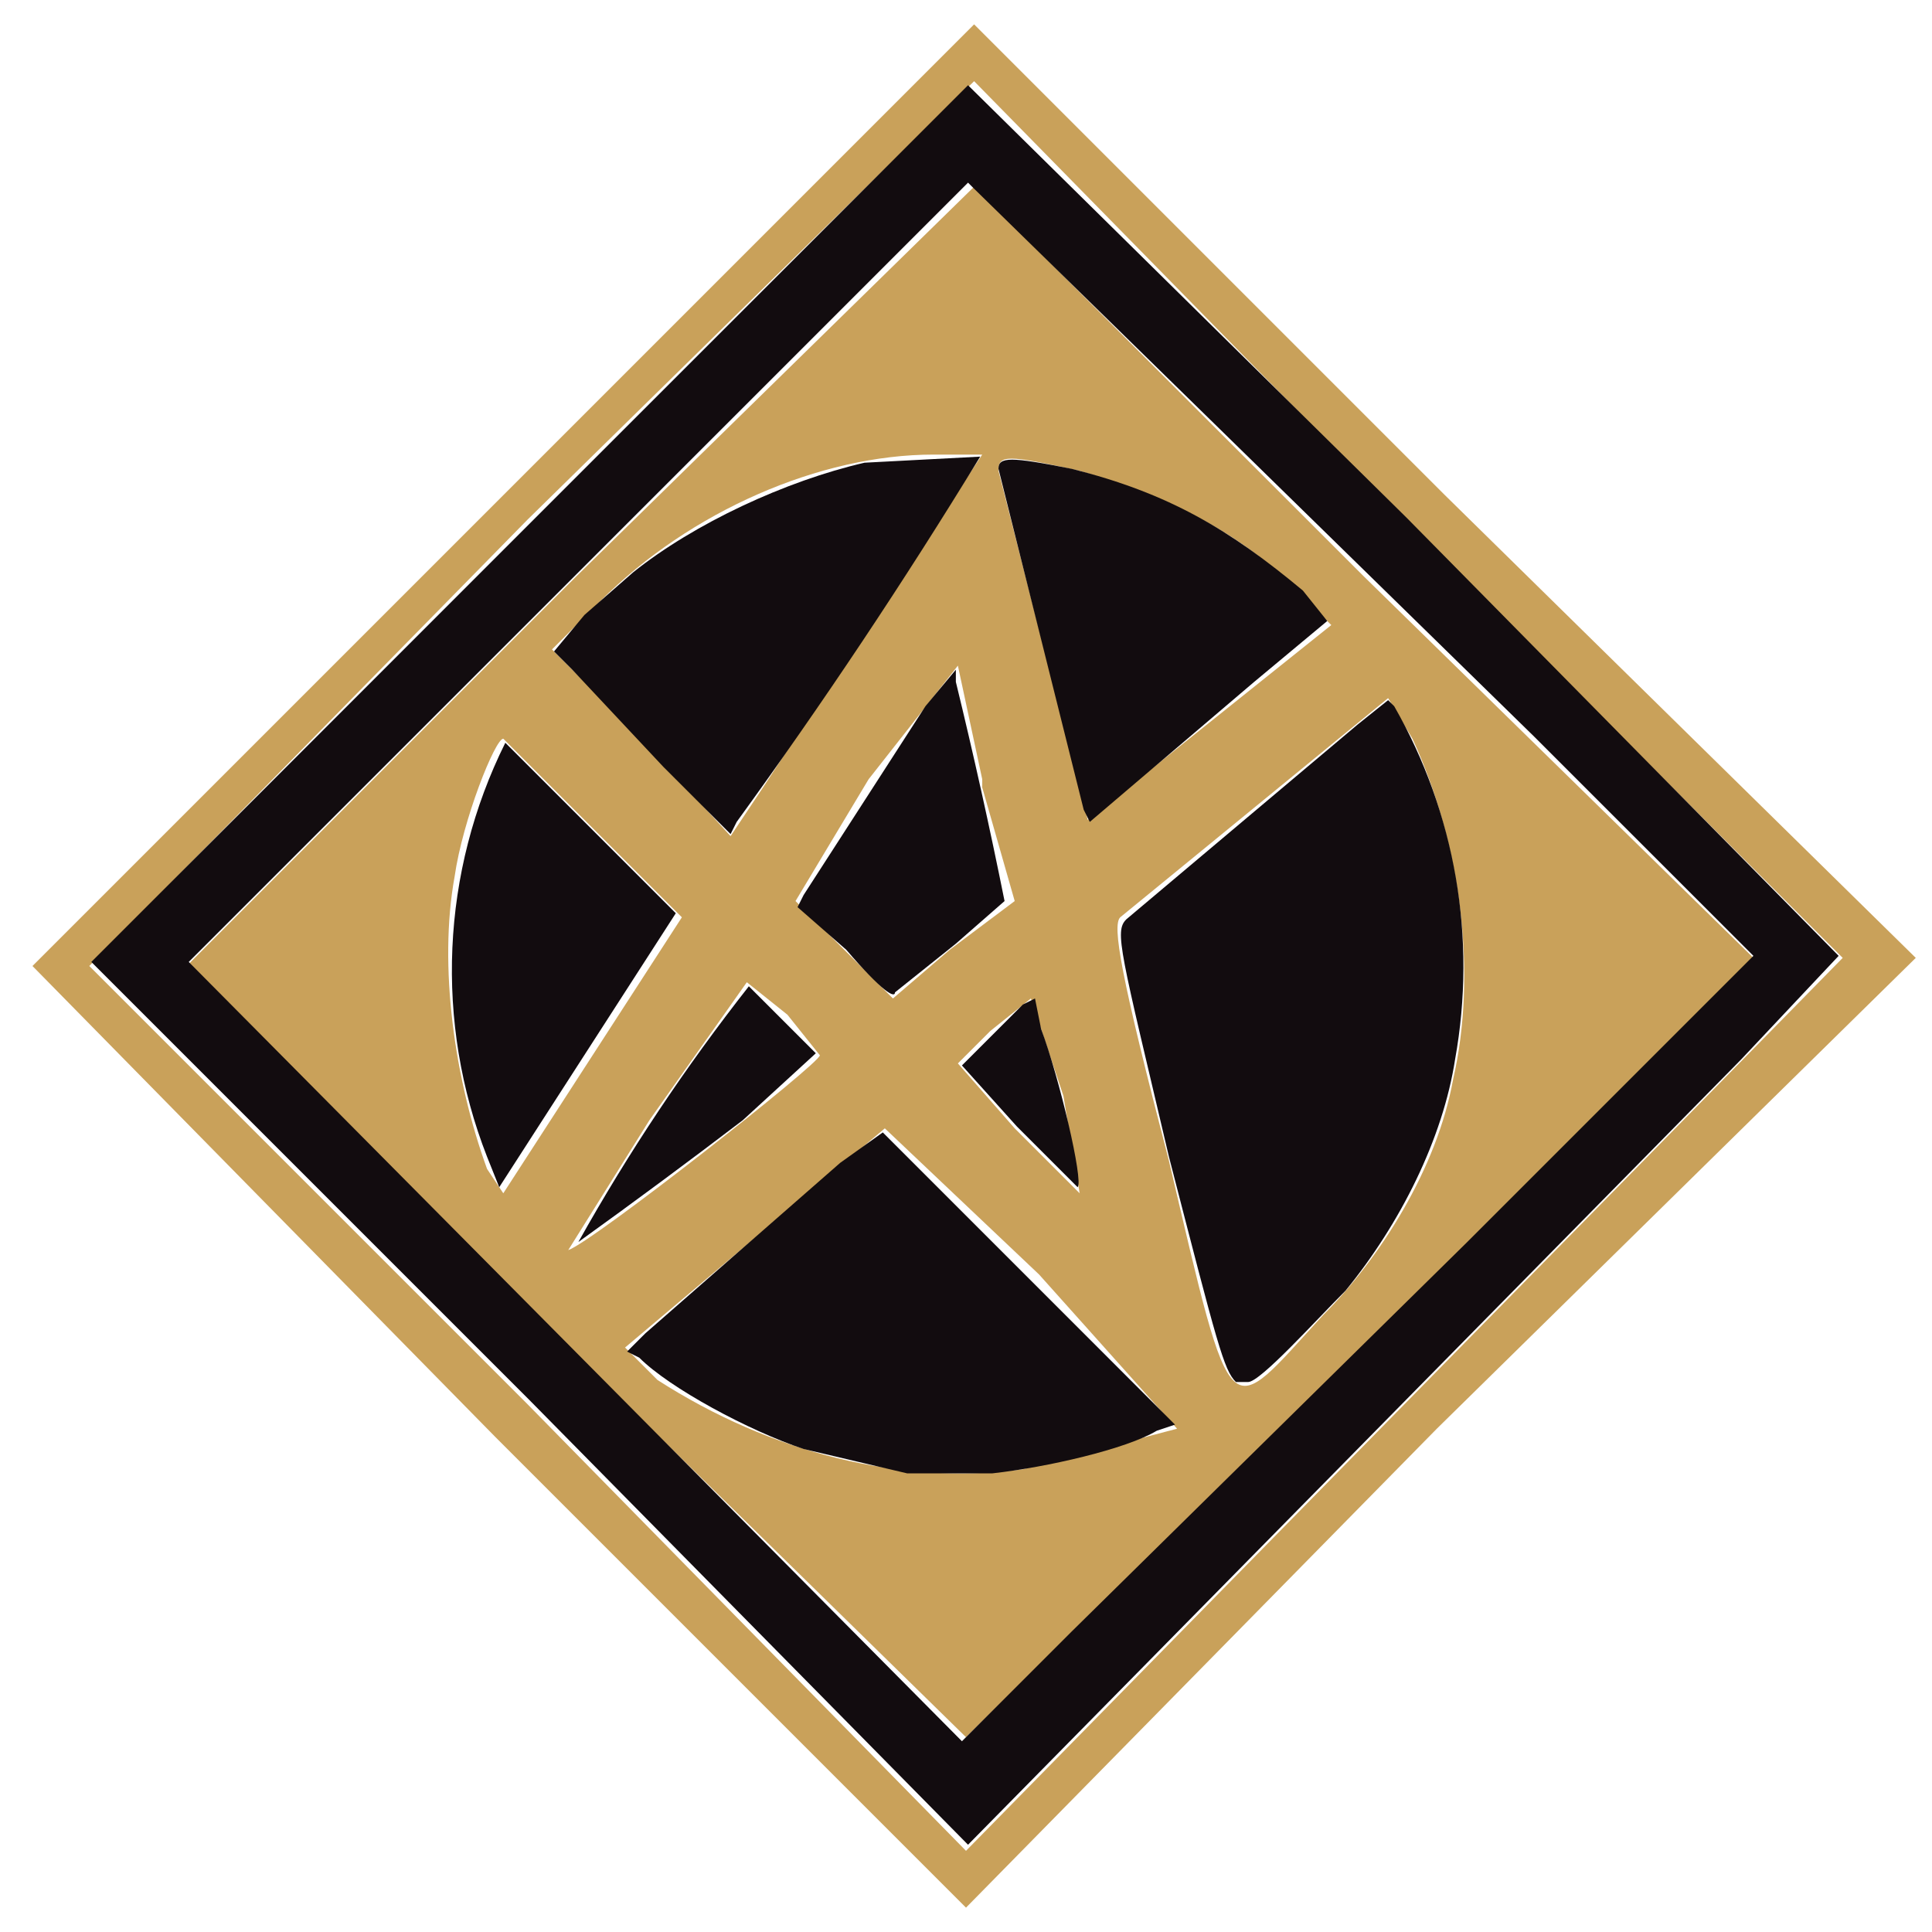
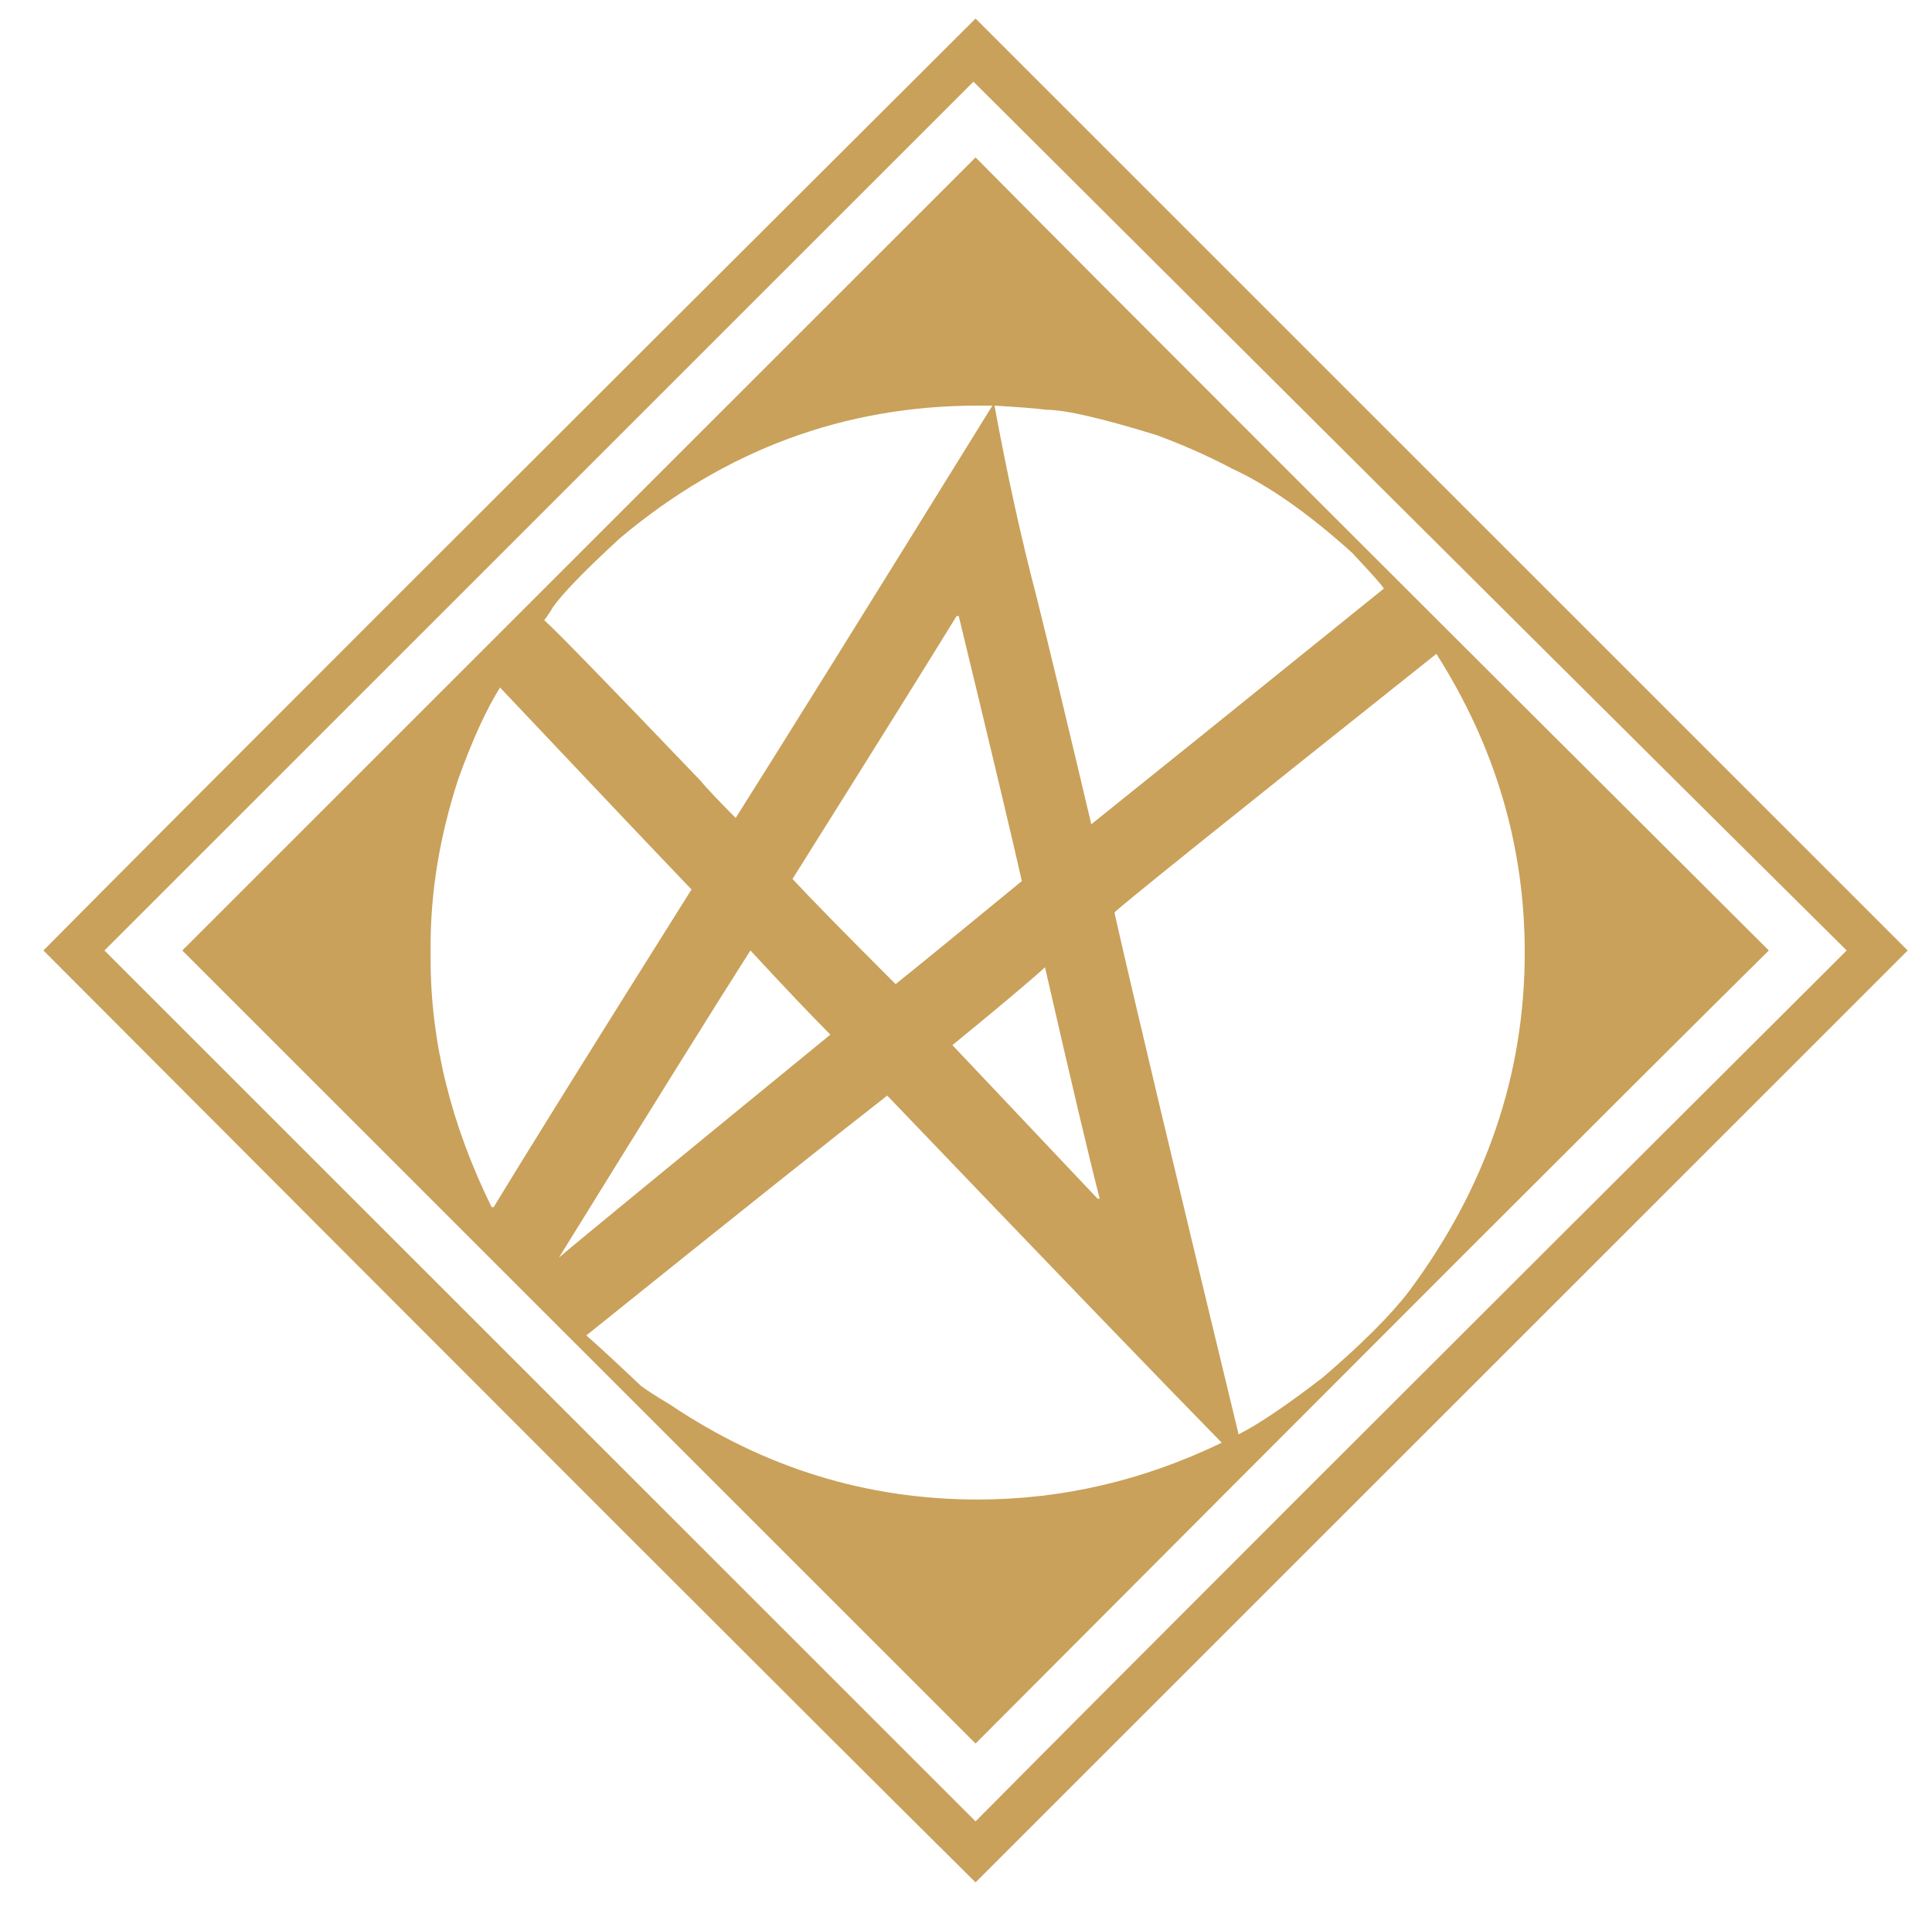
- <svg xmlns="http://www.w3.org/2000/svg" width="317" height="317" version="1.0" viewBox="0 0 238 238">
-   <path fill="#C9A15A" d="M62 61 4 119l57 58 58 58 58-59 59-58-58-57-58-58-58 58zm165 57-54 55-54 55-54-55-54-54 54-55 55-54 53 54 54 54z" />
-   <path fill="#C9A15A" d="m71 71-48 48 47 47 49 48 49-48 48-48-48-47-48-48-49 48zm38 3L94 97l-4 6-11-12-11-11 6-6c11-11 27-18 41-18h6l-12 18zm24-16c10 3 19 7 26 14l5 5-15 12-15 12-11-43c0-2 1-2 10 0zm-12 39 4 14-8 6-7 6-6-6-6-6 9-15 11-14 3 14zm53-6c6 13 8 29 5 42-2 11-9 22-16 29-12 13-11 15-19-19-6-23-7-29-6-30l33-27 3 5zM73 102l11 11-11 17-11 17-2-3c-4-11-6-25-4-36 1-7 5-17 6-17l11 11zm24 23 4 5c0 1-28 23-31 24l10-16 12-17 5 4zm34 10 2 12-8-8-7-8 4-4 5-4 4 12zm-3 22 17 19-19 5c-15 2-31-2-45-11l-4-4 32-27 19 18z" />
-   <path fill="#C9A15A" d="m87 230-72-72 72-72 72-72 72 71 71 72-16 17-127 129-72-73zm89 38 65-64 47-47-36-36-92-90-1-1-8 8L31 158l127 128 18-18z" style="fill:#120C0F;stroke-width:.474" transform="scale(.75)" />
-   <path fill="#C9A15A" d="M80 190a84 84 0 0 1 3-68l28 28-29 45-2-5zm29-64-15-16-3-3 5-6 8-7c10-8 25-15 38-18l19-1a901 901 0 0 1-40 60l-1 2zm69 7-14-56c0-2 2-2 12 0 16 4 26 10 38 20l4 5-12 10-27 23-1-2zm-39 23-8-7 1-2 20-31 5-6v2a904 904 0 0 1 8 36l-8 7-10 8c0 1-2 0-8-7zm-44 48a323 323 0 0 1 28-42l11 11-12 11a1158 1158 0 0 1-27 20zm72-19-9-10 10-10 2-1 1 5c3 8 7 25 6 26l-10-10zm36 42c-2-2-3-6-11-37-8-34-9-37-7-39l38-32 5-4 1 1a86 86 0 0 1 10 58c-2 13-9 27-18 38-5 5-14 15-16 15h-2zm-54 15-17-4c-9-3-22-10-27-15l-2-1 3-3 32-28 7-5 1 1 45 45 2 2-3 1c-5 3-18 6-27 7h-14z" style="fill:#120C0F;stroke-width:.474" transform="scale(.75)" />
+ <svg xmlns="http://www.w3.org/2000/svg" version="1.1" viewBox="-10 0 1010 1000">
+   <path fill="#C9A15A" d="M500 9.7l487.3 487.3l-487.3 487.3c-81.4 -80.666 -243.833 -243.1 -487.3 -487.3c80.666 -81.4 243.1 -243.833 487.3 -487.3zM498.9 42.7c-113.301 113.3 -113.301 113.3 -454.301 454.3l455.4 455.4c75.533 -76.267 227.333 -228.067 455.4 -455.4 c-76.267 -75.533 -228.434 -226.967 -456.5 -454.3zM500 82.3c68.934 69.667 207.167 207.9 414.7 414.7c-69.667 68.934 -207.9 207.167 -414.7 414.7l-414.7 -414.7zM274.5 324.3c5.134 4.4 32.267 32.267 81.4 83.601 c3.666 4.399 9.899 11 18.699 19.8c22.733 -35.934 67.467 -107.8 134.2 -215.601h-7.7c-69.666 0 -132 23.101 -187 69.301c-18.333 16.866 -30.066 28.966 -35.199 36.3c-0.733 1.467 -2.2 3.666 -4.4 6.6zM509.9 212.1 c6.6 35.934 13.933 69.301 22 100.101c6.6 26.399 16.133 66 28.6 118.8c25.667 -20.533 76.634 -61.6 152.9 -123.2c0 -0.733 -5.5 -6.967 -16.5 -18.7c-22.733 -20.533 -43.634 -35.199 -62.7 -44 c-12.467 -6.6 -25.667 -12.466 -39.601 -17.6c-28.6 -8.8 -47.666 -13.2 -57.199 -13.2c-5.867 -0.733 -15.034 -1.467 -27.5 -2.2zM490.1 322.1c-13.933 22.733 -42.533 68.567 -85.8 137.5 c8.8 9.534 26.767 27.867 53.9 55c11 -8.8 33 -26.767 66 -53.899c-5.134 -22.733 -16.134 -68.934 -33 -138.601h-1.101zM572.6 477.2c10.267 45.467 31.9 136.399 64.9 272.8c10.267 -5.134 24.934 -15.033 44 -29.7 c20.533 -17.6 35.566 -32.633 45.1 -45.1c40.334 -54.267 60.5 -113.3 60.5 -177.101c0 -55.733 -15.399 -107.8 -46.199 -156.199c-111.467 88.733 -167.567 133.833 -168.301 135.3zM215.1 494.8v6.601c0 43.267 10.634 86.533 31.9 129.8 h1.1c16.867 -27.867 51.334 -83.233 103.4 -166.101c-16.866 -17.6 -50.233 -52.8 -100.1 -105.6c-7.334 11.733 -14.667 27.866 -22 48.4c-9.534 29.333 -14.301 58.3 -14.301 86.899zM382.3 497 c-16.866 26.4 -50.233 79.934 -100.1 160.6c5.866 -5.133 53.166 -44 141.899 -116.6c-9.533 -9.533 -23.466 -24.2 -41.8 -44zM487.9 546.5c12.466 13.2 37.767 39.967 75.899 80.3h1.101 c-5.134 -19.8 -14.667 -60.133 -28.601 -121c-8.066 7.334 -24.2 20.9 -48.399 40.7zM325.1 724.7c2.934 2.2 8.067 5.5 15.4 9.899c49.134 33 102.667 49.5 160.6 49.5c44 0 86.534 -9.899 127.601 -29.699 c-33.733 -34.467 -91.667 -94.601 -173.8 -180.4l-1.101 -1.1c-26.399 20.533 -78.833 62.333 -157.3 125.399c5.134 4.4 14.667 13.2 28.6 26.4z" />
</svg>
